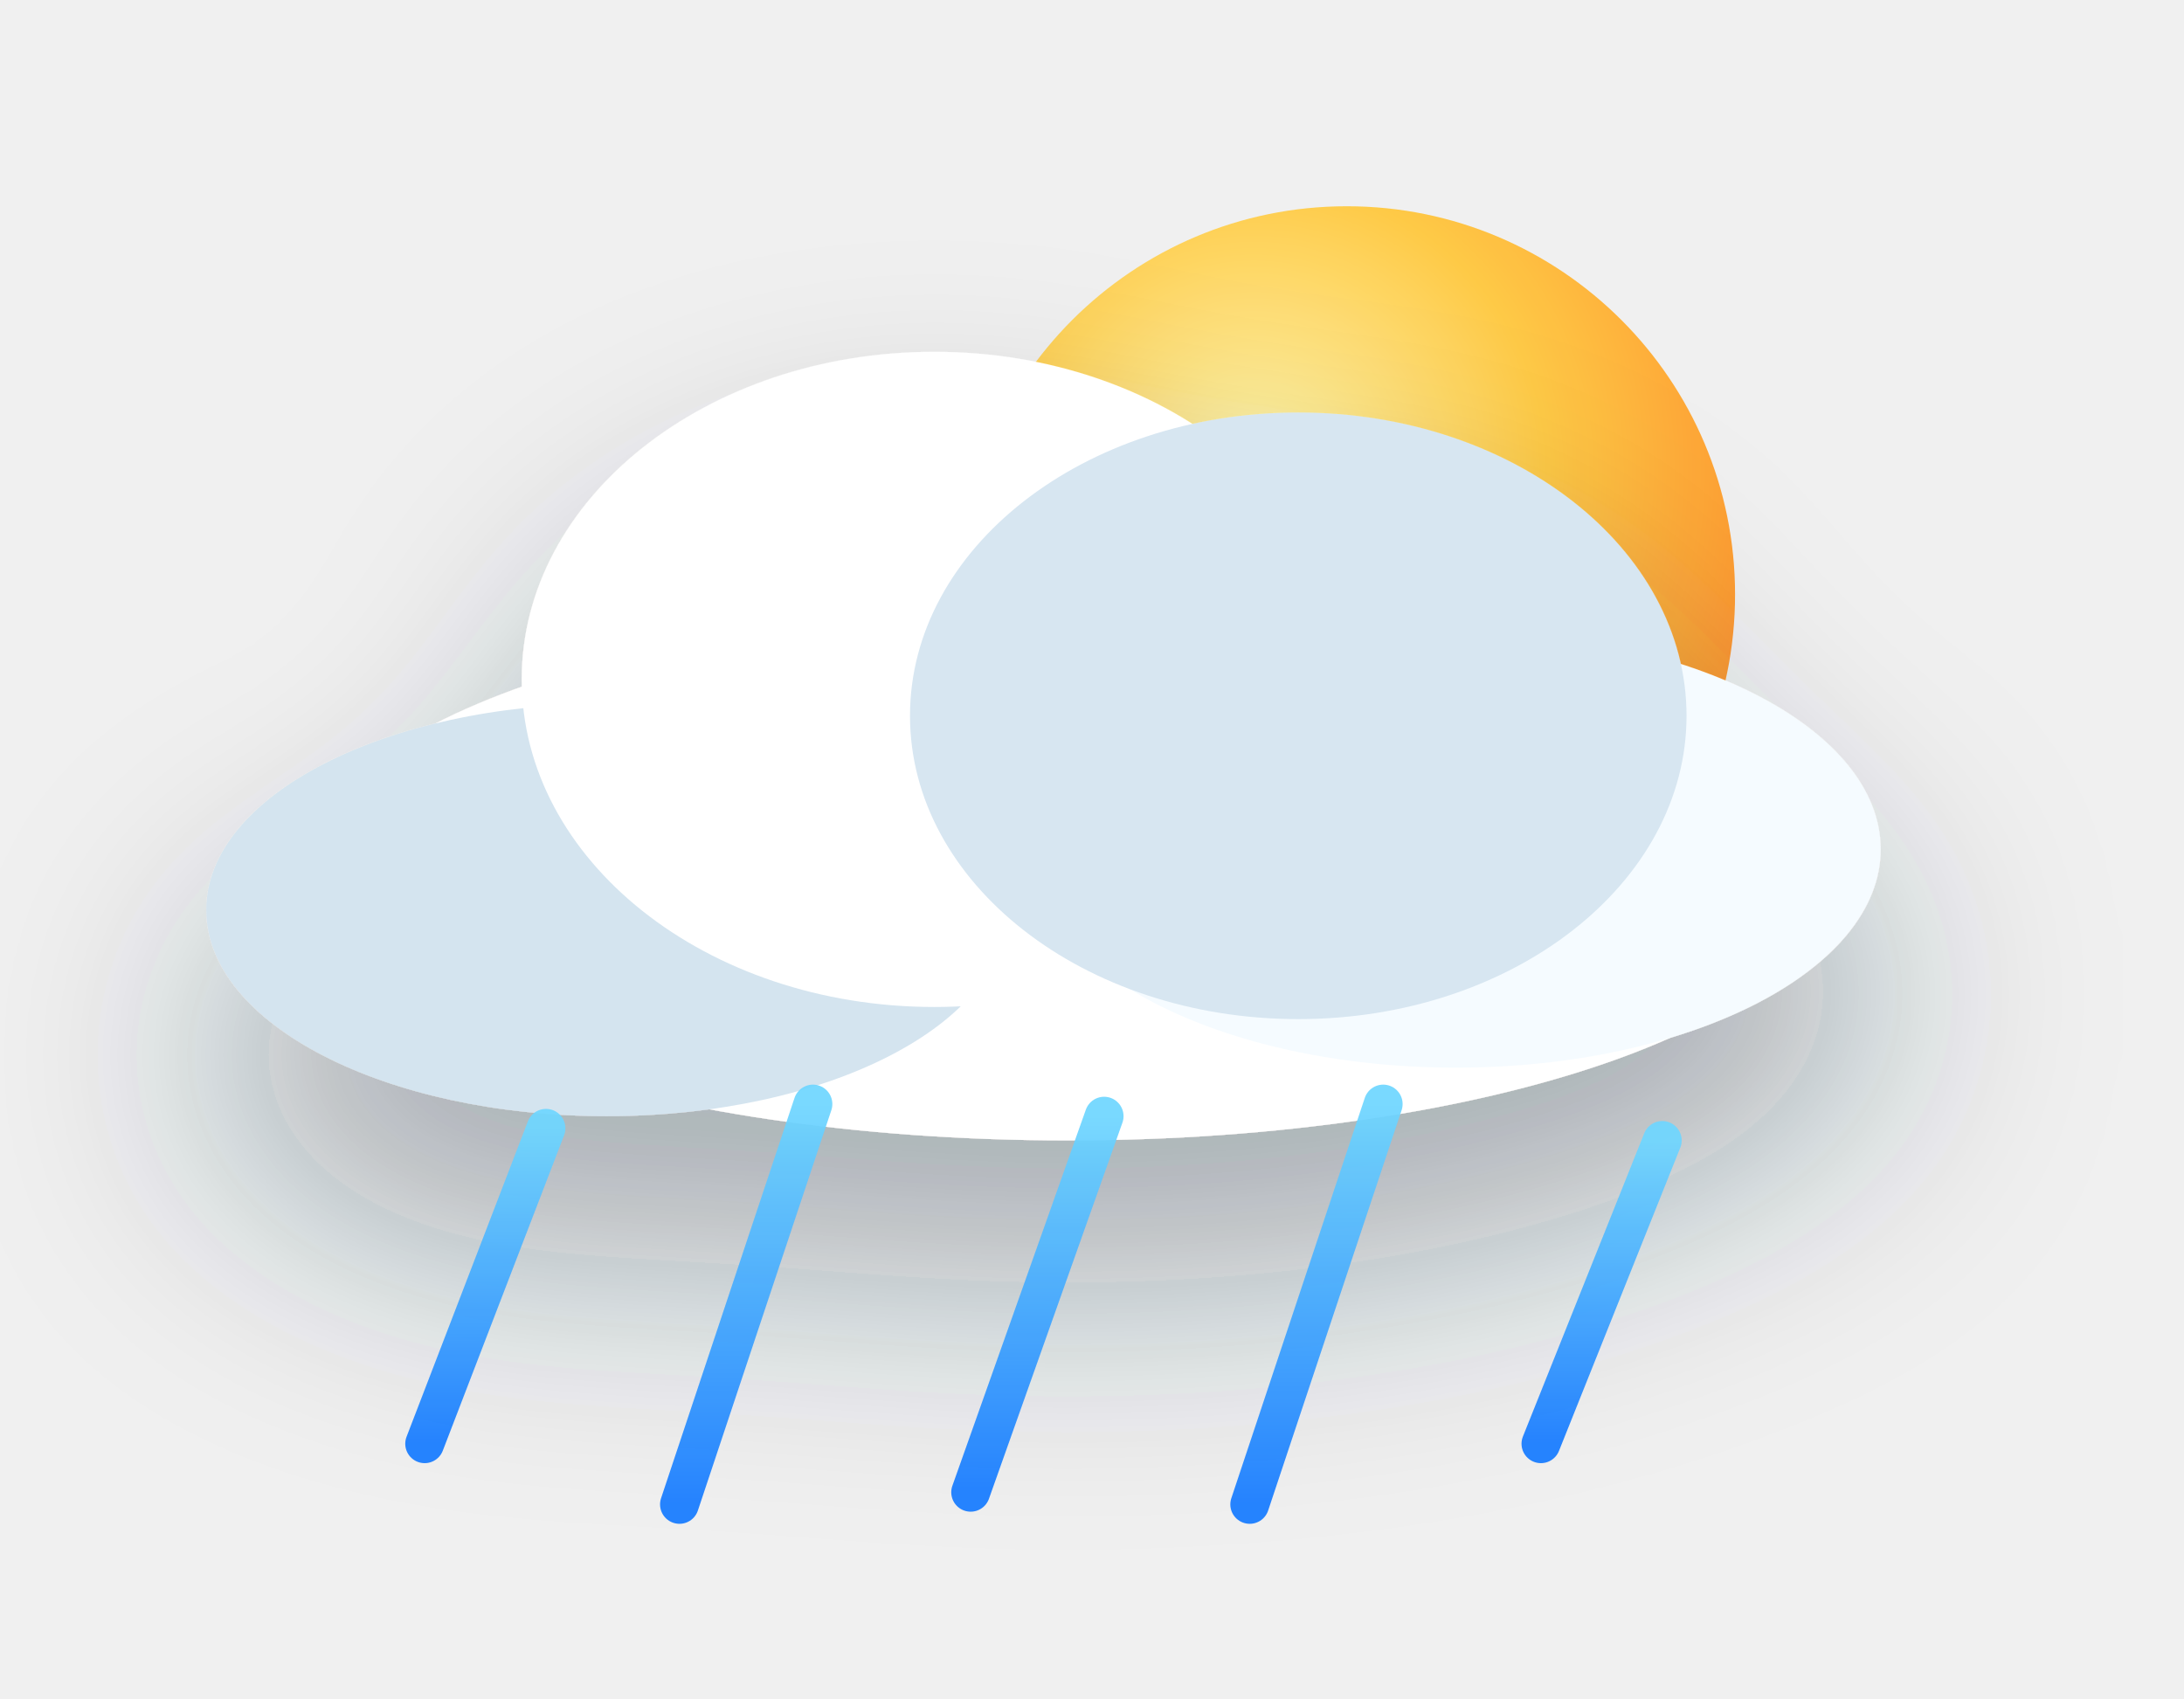
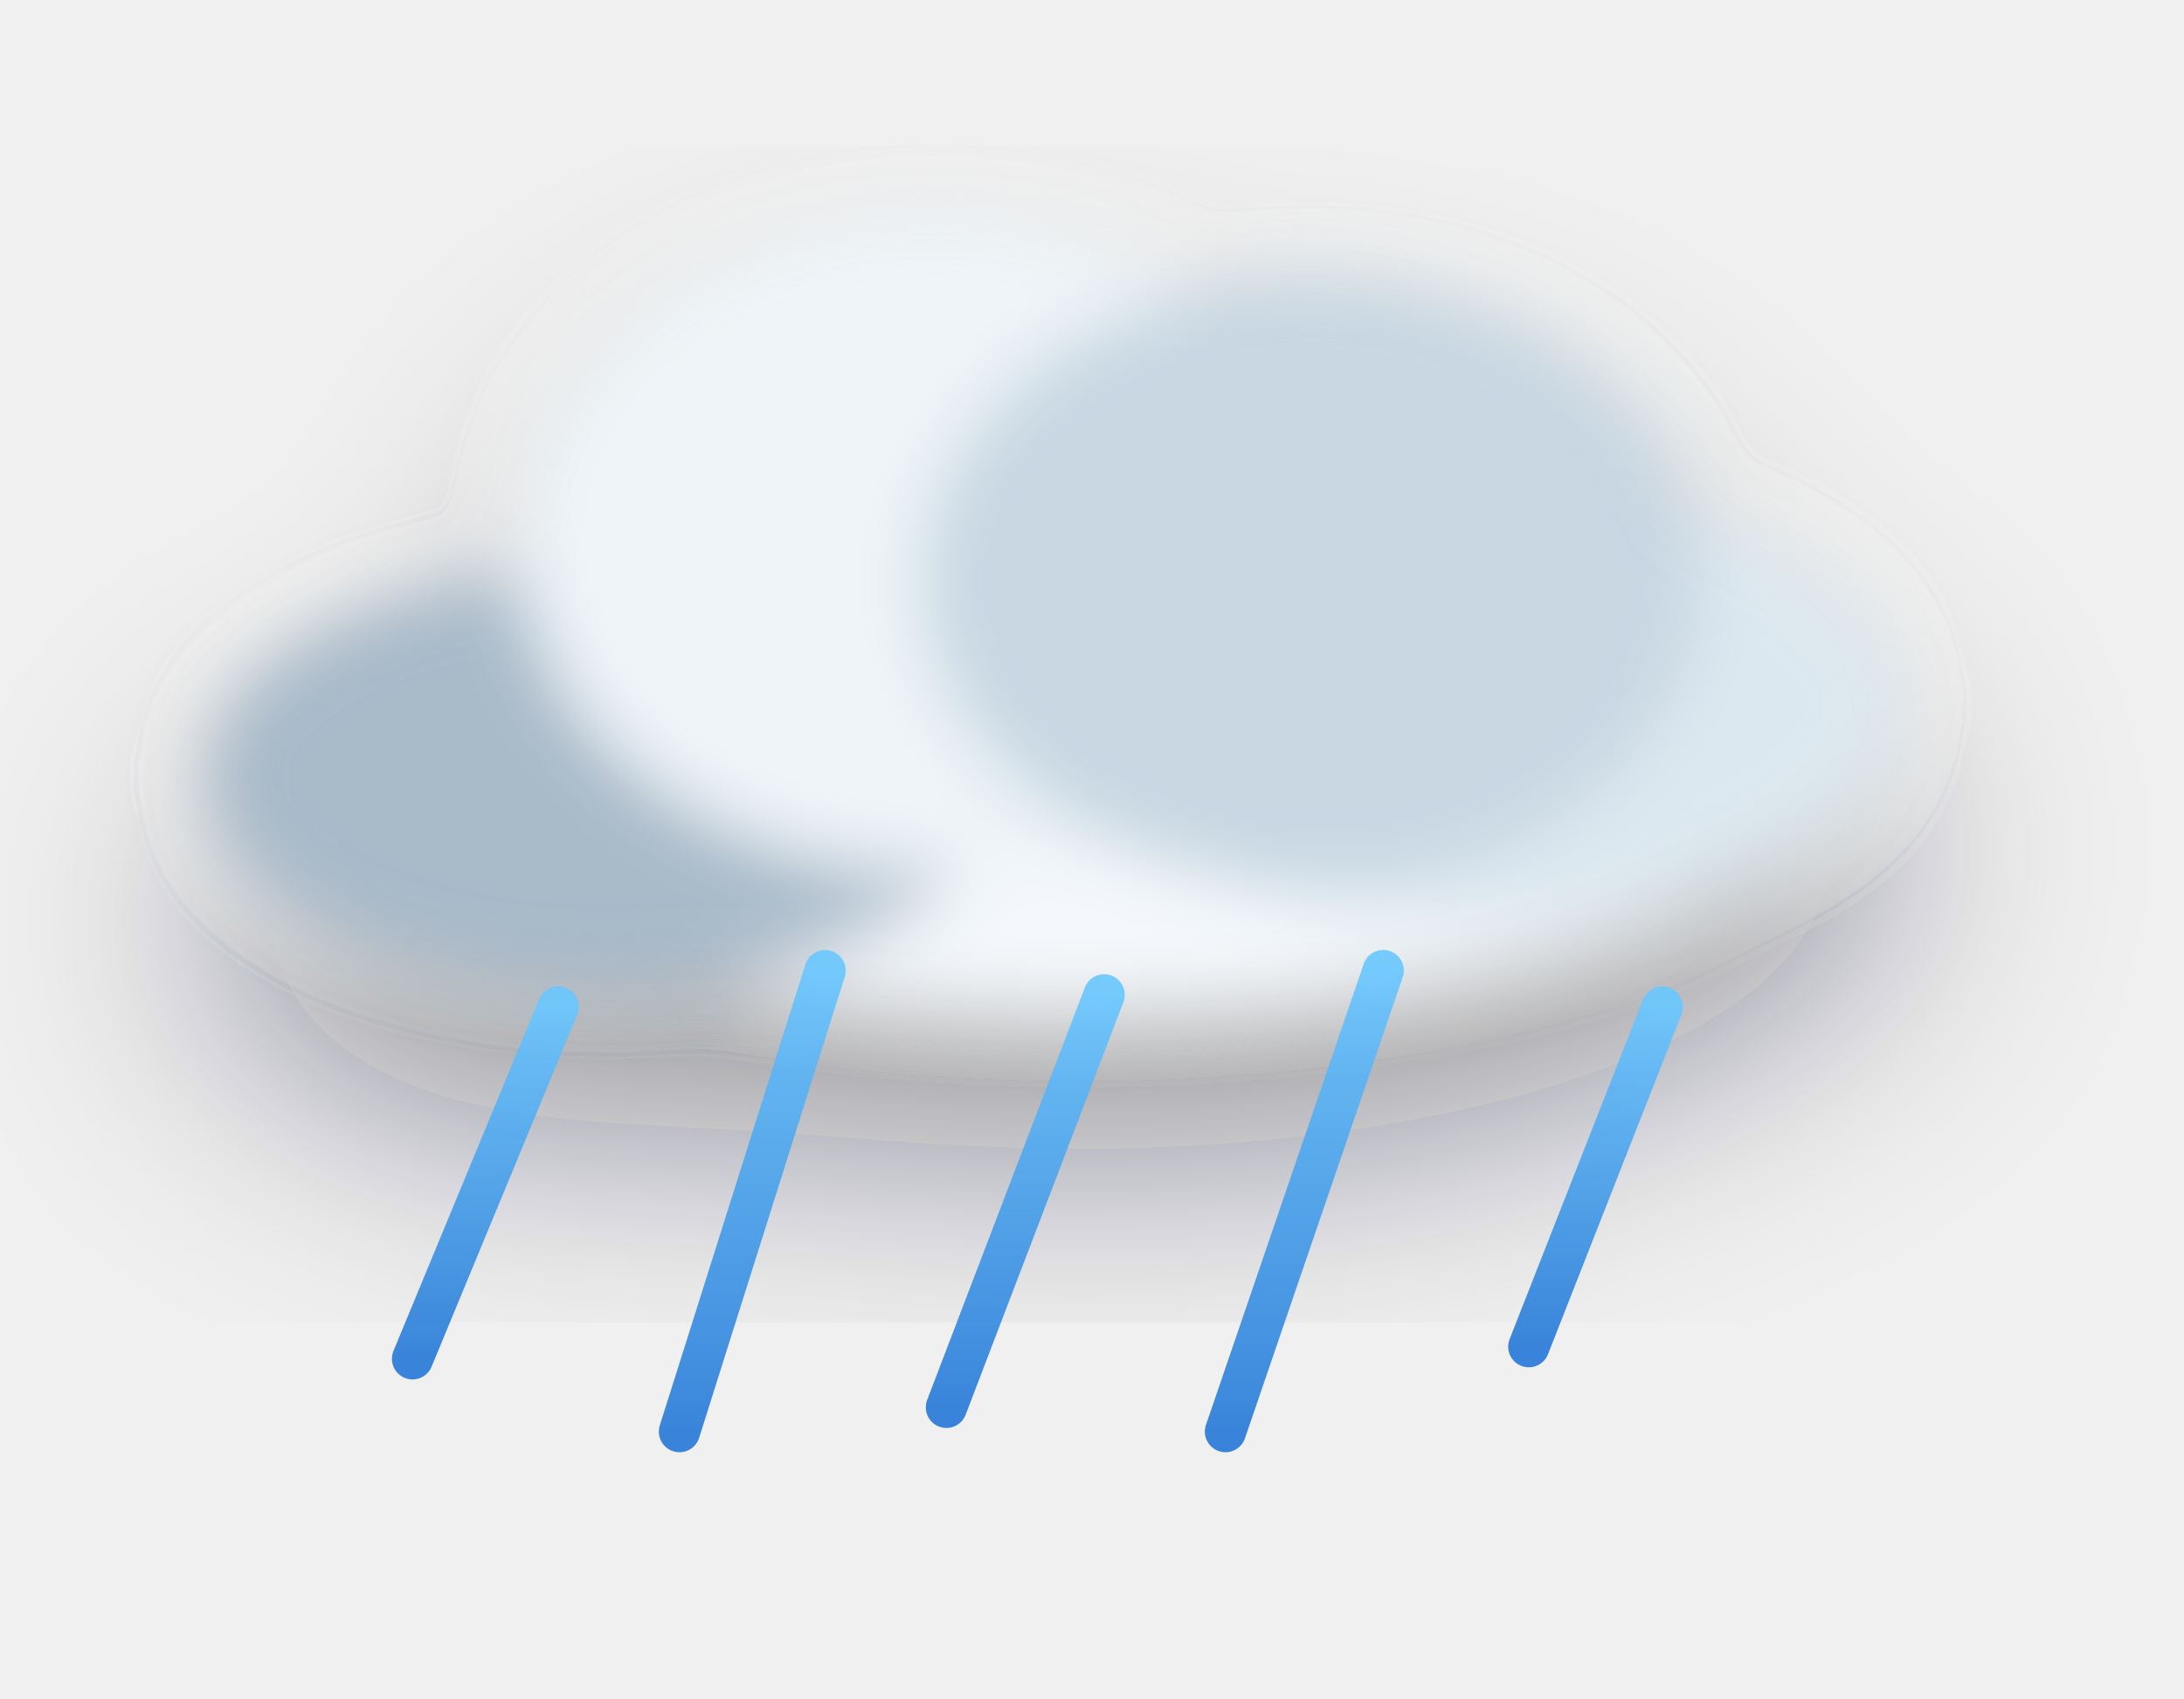
<svg xmlns="http://www.w3.org/2000/svg" viewBox="0 0 180 140" role="img" aria-label="Rain">
  <defs>
-     <radialGradient id="sun" cx="38%" cy="34%" r="68%">
-       <stop offset="0" stop-color="#fff7ad" />
-       <stop offset="0.56" stop-color="#ffc83f" />
-       <stop offset="1" stop-color="#ff9228" />
-     </radialGradient>
-     <linearGradient id="cloud" x1="48" y1="43" x2="127" y2="102">
-       <stop offset="0" stop-color="#ffffff" />
-       <stop offset="0.45" stop-color="#dceaf5" />
-       <stop offset="1" stop-color="#91a9bd" />
+     <linearGradient id="cloud-main" x1="48" y1="31" x2="125" y2="104">
+       <stop offset="0" stop-color="#f4f8fb" />
+       <stop offset="0.48" stop-color="#b8c8d6" />
+       <stop offset="1" stop-color="#596f82" />
    </linearGradient>
    <linearGradient id="rain" x1="0" y1="0" x2="0" y2="1">
-       <stop offset="0" stop-color="#6ed6ff" />
-       <stop offset="1" stop-color="#1479ff" />
+       <stop offset="0" stop-color="#68c6ff" />
+       <stop offset="1" stop-color="#2578d7" />
    </linearGradient>
-     <filter id="shadow" x="-40%" y="-60%" width="180%" height="220%">
-       <feDropShadow dx="0" dy="12" stdDeviation="10" flood-color="#1c3345" flood-opacity="0.34" />
+     <filter id="soft" x="-35%" y="-60%" width="170%" height="220%">
+       <feGaussianBlur stdDeviation="2.8" />
+     </filter>
+     <filter id="shadow" x="-30%" y="-50%" width="160%" height="190%">
+       <feDropShadow dx="0" dy="12" stdDeviation="10" flood-color="#14202a" flood-opacity="0.42" />
    </filter>
  </defs>
-   <circle cx="111" cy="49" r="32" fill="url(#sun)" opacity="0.96" />
  <g filter="url(#shadow)">
-     <ellipse cx="88" cy="72" rx="63" ry="22" fill="url(#cloud)" />
-     <ellipse cx="50" cy="75" rx="33" ry="17" fill="#d4e4ef" />
-     <ellipse cx="120" cy="70" rx="35" ry="18" fill="#f5fbff" />
-     <ellipse cx="77" cy="56" rx="34" ry="27" fill="#ffffff" />
-     <ellipse cx="107" cy="59" rx="32" ry="25" fill="#d7e6f1" />
+     <g filter="url(#soft)">
+       <ellipse cx="89" cy="61" rx="62" ry="22" fill="url(#cloud-main)" />
+       <ellipse cx="50" cy="64" rx="33" ry="17" fill="#a9bac9" />
+       <ellipse cx="121" cy="58" rx="35" ry="18" fill="#dce8f0" />
+       <ellipse cx="77" cy="45" rx="34" ry="27" fill="#eef4f8" />
+       <ellipse cx="108" cy="48" rx="32" ry="25" fill="#c8d7e2" />
+     </g>
  </g>
-   <g stroke="url(#rain)" stroke-width="3.2" stroke-linecap="round" opacity="0.92">
-     <path d="M45 93 35 119" />
-     <path d="M67 91 56 124" />
-     <path d="M91 92 80 123" />
-     <path d="M114 91 103 124" />
-     <path d="M137 94 127 119" />
+   <g stroke="url(#rain)" stroke-width="3.4" stroke-linecap="round" opacity="0.9">
+     <path d="M46 83 34 112" />
+     <path d="M68 80 56 118" />
+     <path d="M91 82 78 116" />
+     <path d="M114 80 101 118" />
+     <path d="M137 83 126 111" />
  </g>
</svg>
